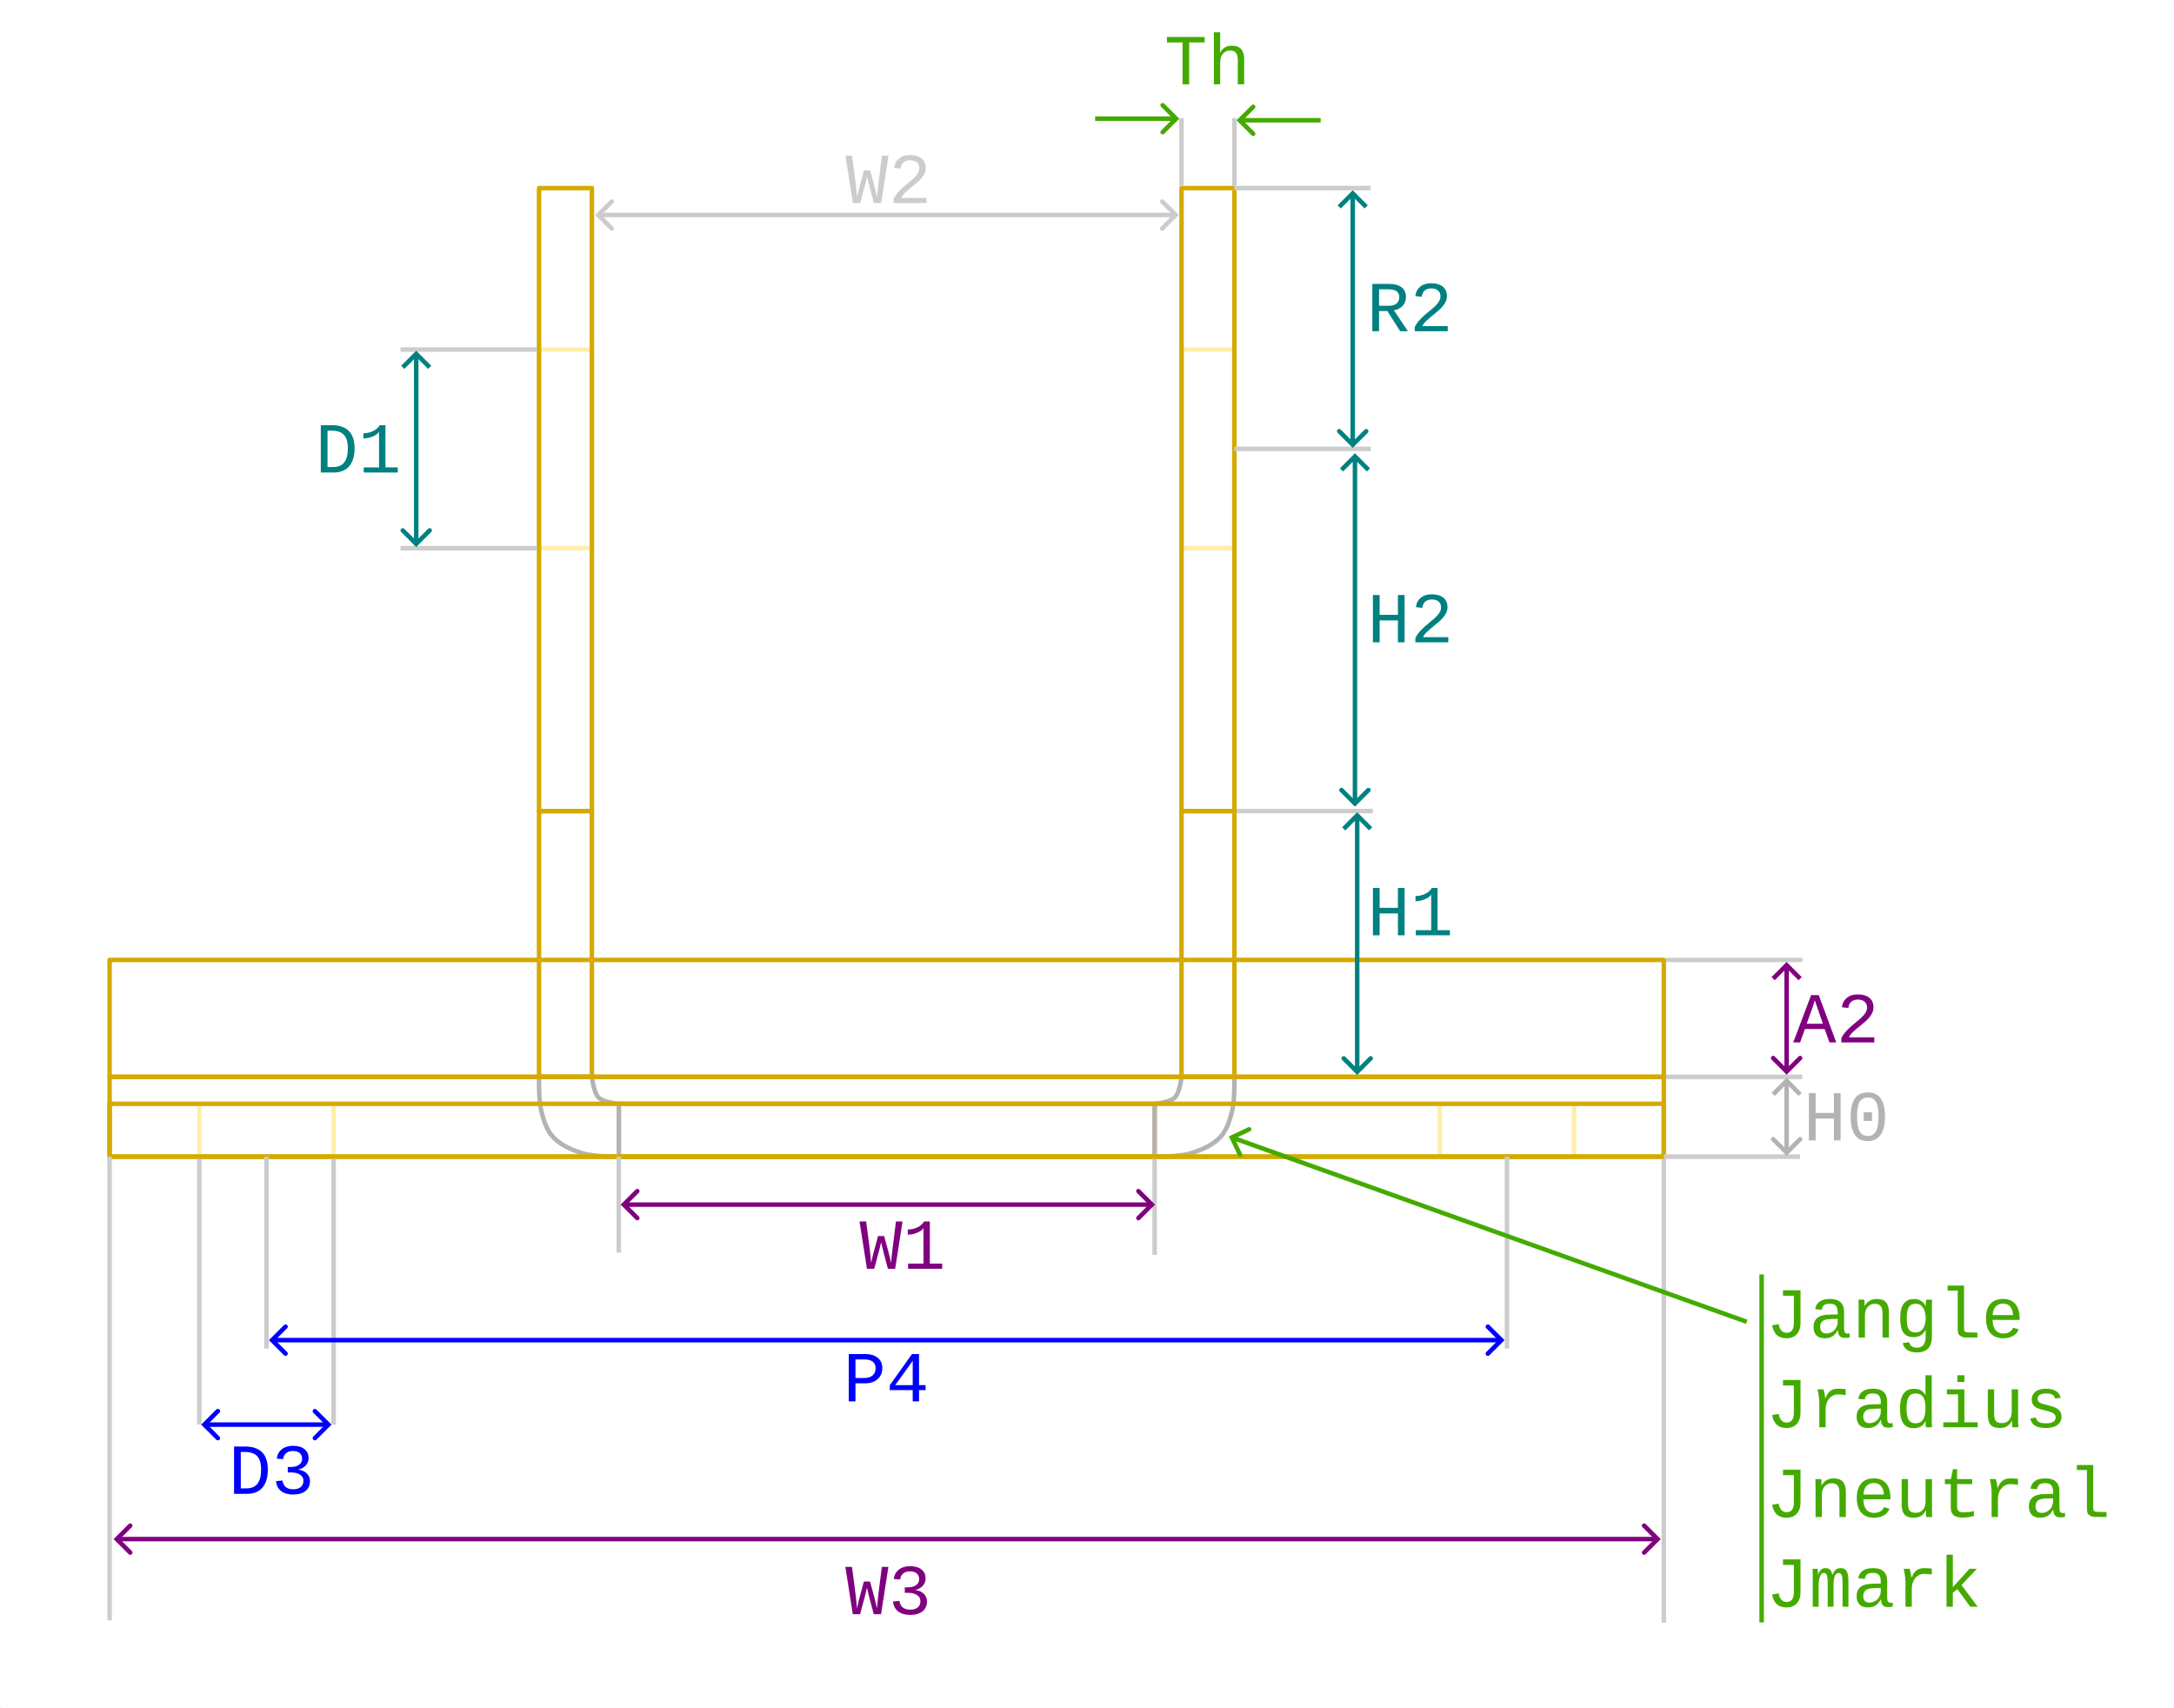
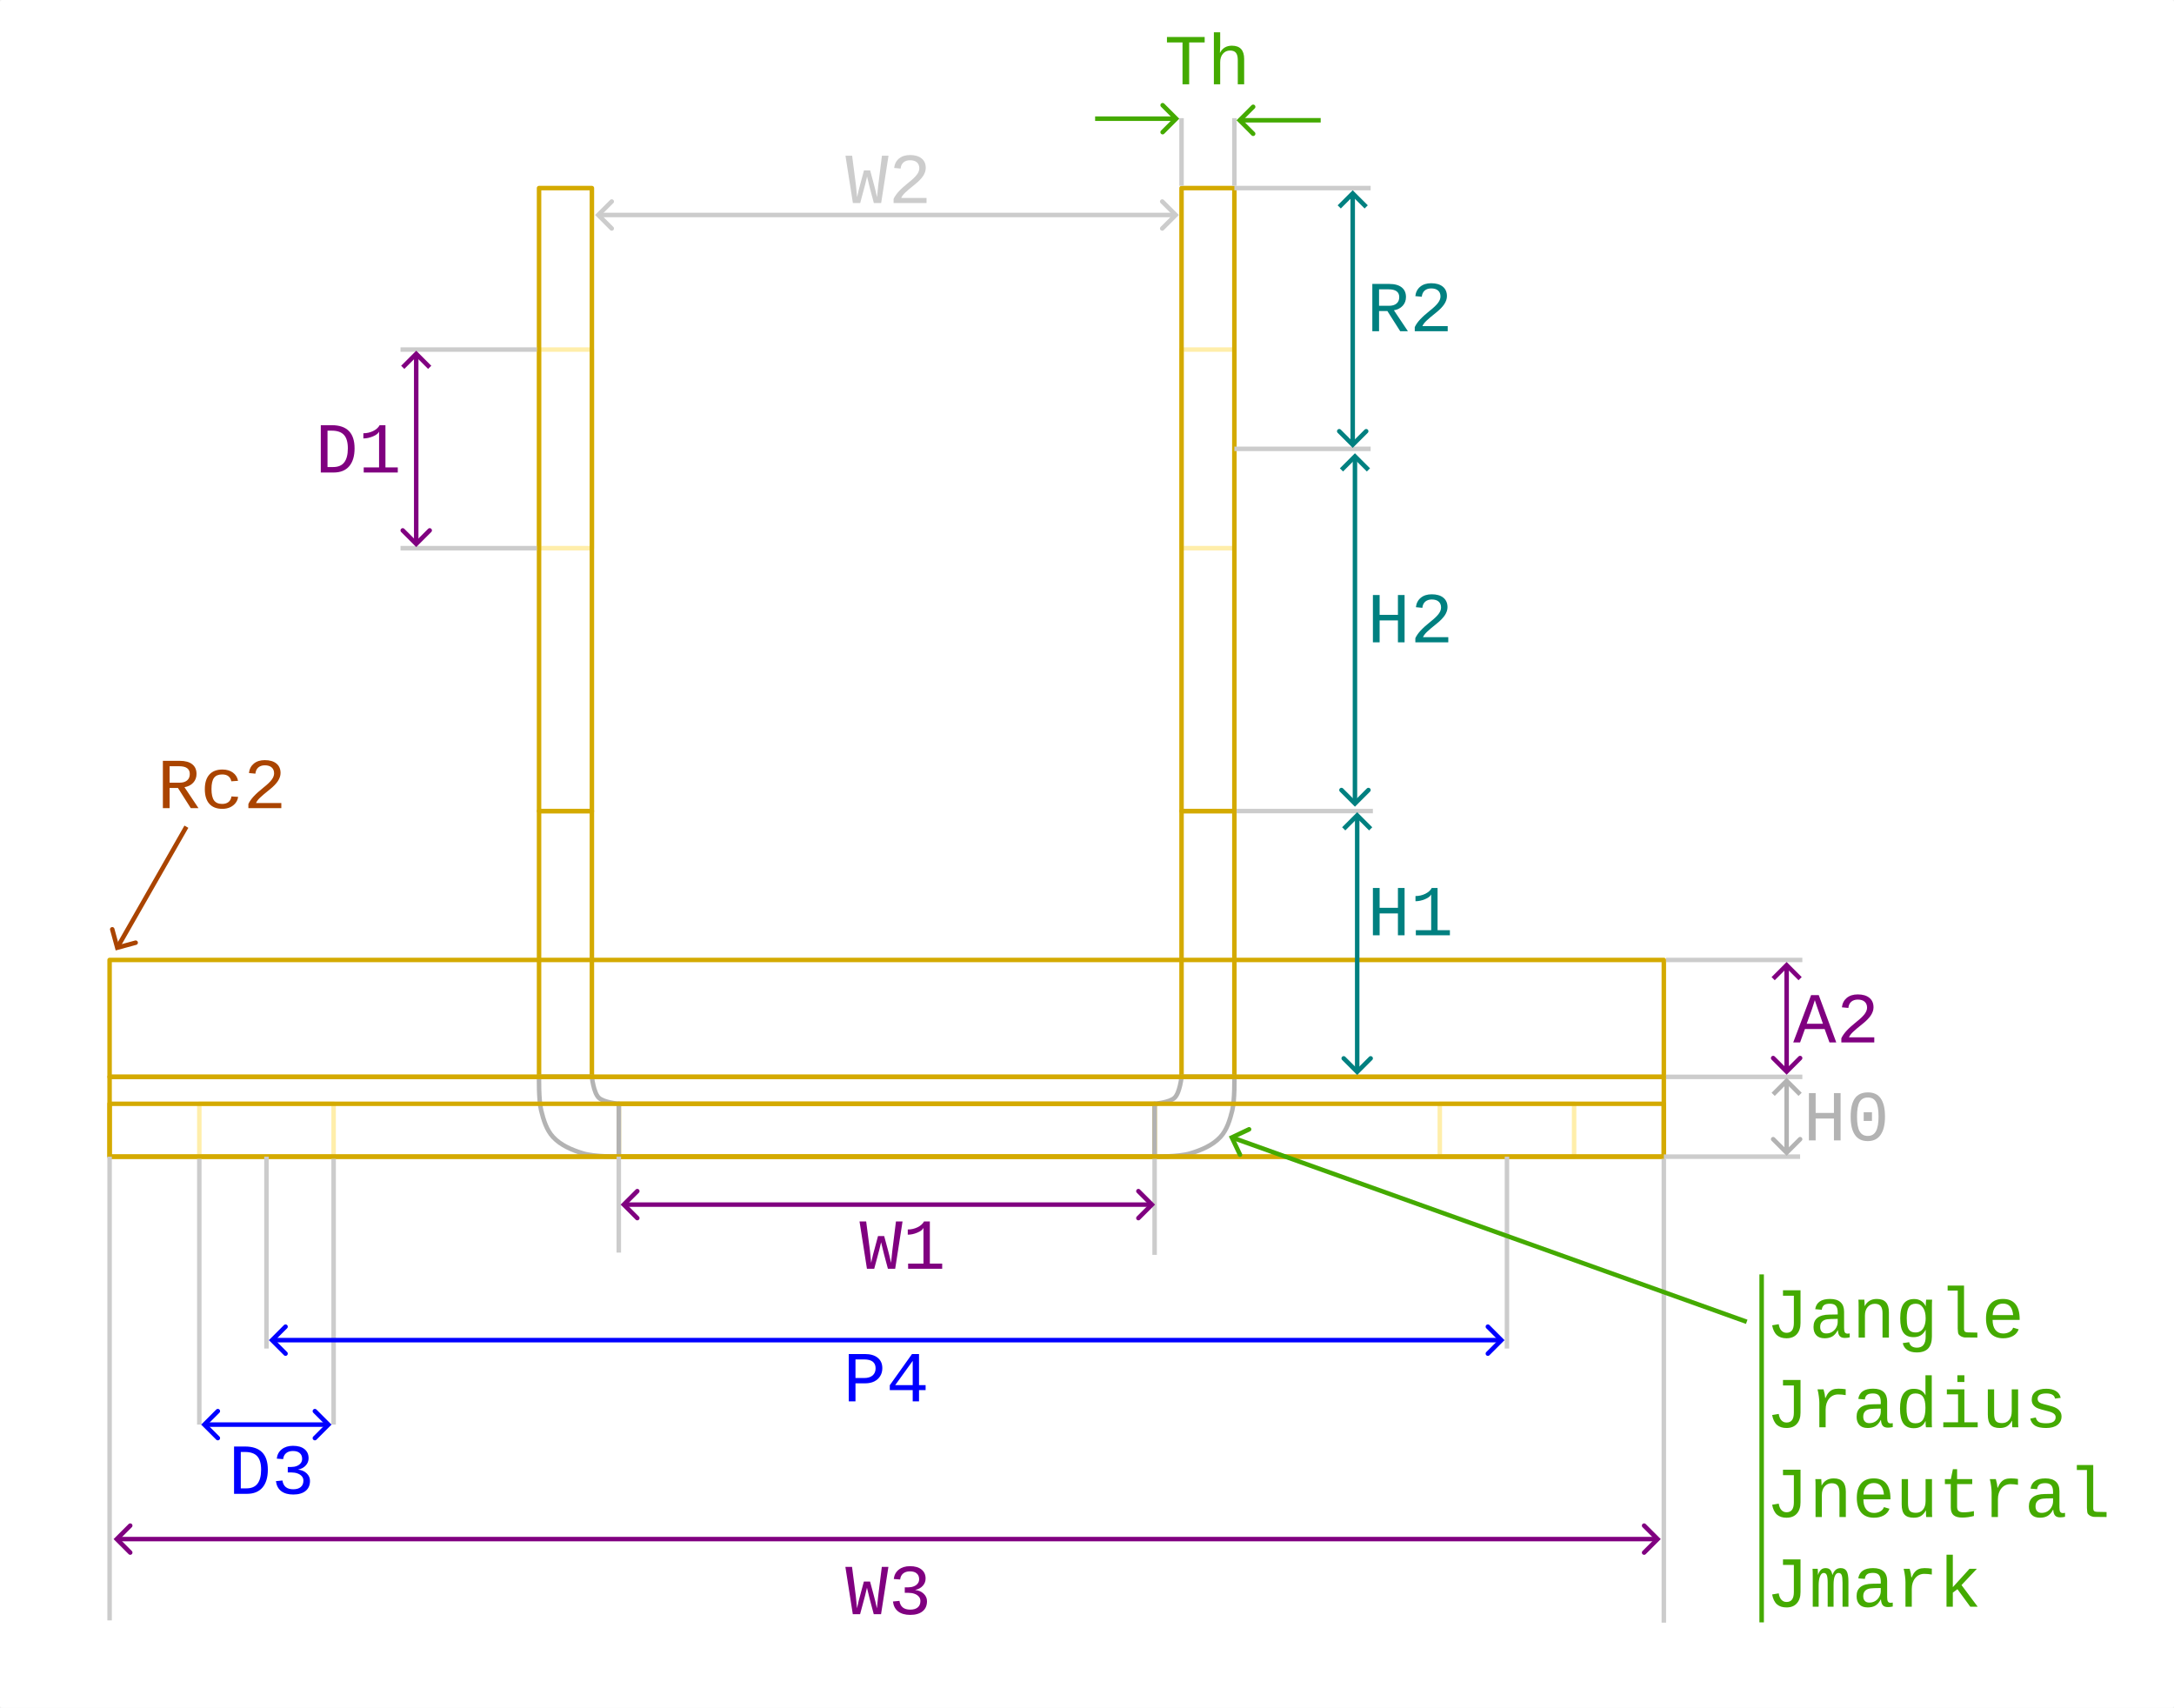
<svg xmlns="http://www.w3.org/2000/svg" width="484.661" height="380.716" viewBox="0 0 128.233 100.731" version="1.1" id="svg1">
  <defs id="defs1">
    <rect x="270.512" y="870.773" width="40.543" height="29.957" id="rect28" />
    <rect x="220.745" y="1209.798" width="57.655" height="30.579" id="rect27" />
    <marker style="overflow:visible" id="ArrowWideRounded" refX="0" refY="0" orient="auto-start-reverse" markerWidth="1" markerHeight="1" viewBox="0 0 1 1" preserveAspectRatio="xMidYMid">
      <path style="fill:none;stroke:context-stroke;stroke-width:1;stroke-linecap:round" d="M 3,-3 0,0 3,3" transform="rotate(180,0.125,0)" id="path2" />
    </marker>
    <marker style="overflow:visible" id="ArrowWideRounded-1-5-2" refX="0" refY="0" orient="auto-start-reverse" markerWidth="1" markerHeight="1" viewBox="0 0 1 1" preserveAspectRatio="xMidYMid">
      <path style="fill:none;stroke:context-stroke;stroke-width:1;stroke-linecap:round" d="M 3,-3 0,0 3,3" transform="rotate(180,0.125,0)" id="path2-0-4-0" />
    </marker>
    <rect x="106.313" y="440.792" width="38.065" height="28.38" id="rect15-8" />
    <marker style="overflow:visible" id="ArrowWideRounded-1-5-2-0" refX="0" refY="0" orient="auto-start-reverse" markerWidth="1" markerHeight="1" viewBox="0 0 1 1" preserveAspectRatio="xMidYMid">
      <path style="fill:none;stroke:context-stroke;stroke-width:1;stroke-linecap:round" d="M 3,-3 0,0 3,3" transform="rotate(180,0.125,0)" id="path2-0-4-0-4" />
    </marker>
    <rect x="106.313" y="440.792" width="38.065" height="28.38" id="rect15-8-2" />
    <marker style="overflow:visible" id="ArrowWideRounded-1-5-2-5" refX="0" refY="0" orient="auto-start-reverse" markerWidth="1" markerHeight="1" viewBox="0 0 1 1" preserveAspectRatio="xMidYMid">
      <path style="fill:none;stroke:context-stroke;stroke-width:1;stroke-linecap:round" d="M 3,-3 0,0 3,3" transform="rotate(180,0.125,0)" id="path2-0-4-0-9" />
    </marker>
    <marker style="overflow:visible" id="ArrowWideRounded-1-5-2-5-6" refX="0" refY="0" orient="auto-start-reverse" markerWidth="1" markerHeight="1" viewBox="0 0 1 1" preserveAspectRatio="xMidYMid">
      <path style="fill:none;stroke:context-stroke;stroke-width:1;stroke-linecap:round" d="M 3,-3 0,0 3,3" transform="rotate(180,0.125,0)" id="path2-0-4-0-9-3" />
    </marker>
    <marker style="overflow:visible" id="ArrowWideRounded-1-7-3-3" refX="0" refY="0" orient="auto-start-reverse" markerWidth="1" markerHeight="1" viewBox="0 0 1 1" preserveAspectRatio="xMidYMid">
      <path style="fill:none;stroke:context-stroke;stroke-width:1;stroke-linecap:round" d="M 3,-3 0,0 3,3" transform="rotate(180,0.125,0)" id="path2-0-5-6-9" />
    </marker>
    <marker style="overflow:visible" id="ArrowWideRounded-1-7-3-4-0" refX="0" refY="0" orient="auto-start-reverse" markerWidth="1" markerHeight="1" viewBox="0 0 1 1" preserveAspectRatio="xMidYMid">
      <path style="fill:none;stroke:context-stroke;stroke-width:1;stroke-linecap:round" d="M 3,-3 0,0 3,3" transform="rotate(180,0.125,0)" id="path2-0-5-6-7-8" />
    </marker>
    <rect x="483.696" y="300.698" width="38.702" height="25.324" id="rect13-8" />
    <marker style="overflow:visible" id="ArrowWideRounded-1-5-2-5-2" refX="0" refY="0" orient="auto-start-reverse" markerWidth="1" markerHeight="1" viewBox="0 0 1 1" preserveAspectRatio="xMidYMid">
      <path style="fill:none;stroke:context-stroke;stroke-width:1;stroke-linecap:round" d="M 3,-3 0,0 3,3" transform="rotate(180,0.125,0)" id="path2-0-4-0-9-1" />
    </marker>
    <rect x="220.745" y="1209.798" width="57.655" height="30.579" id="rect27-8" />
    <marker style="overflow:visible" id="ArrowWide-7-6-7" refX="0" refY="0" orient="auto-start-reverse" markerWidth="1" markerHeight="1" viewBox="0 0 1 1" preserveAspectRatio="xMidYMid">
      <path style="fill:none;stroke:context-stroke;stroke-width:1;stroke-linecap:butt" d="M 3,-3 0,0 3,3" transform="rotate(180,0.125,0)" id="path6-5-1-5" />
    </marker>
    <marker style="overflow:visible" id="ArrowWideRounded-9-2-3" refX="0" refY="0" orient="auto-start-reverse" markerWidth="1" markerHeight="1" viewBox="0 0 1 1" preserveAspectRatio="xMidYMid">
      <path style="fill:none;stroke:context-stroke;stroke-width:1;stroke-linecap:round" d="M 3,-3 0,0 3,3" transform="rotate(180,0.125,0)" id="path2-2-9-5" />
    </marker>
    <rect x="267.584" y="418.944" width="37.39" height="31.984" id="rect6-6" />
    <marker style="overflow:visible" id="ArrowWide-7-6-7-9" refX="0" refY="0" orient="auto-start-reverse" markerWidth="1" markerHeight="1" viewBox="0 0 1 1" preserveAspectRatio="xMidYMid">
      <path style="fill:none;stroke:context-stroke;stroke-width:1;stroke-linecap:butt" d="M 3,-3 0,0 3,3" transform="rotate(180,0.125,0)" id="path6-5-1-5-3" />
    </marker>
    <marker style="overflow:visible" id="ArrowWideRounded-9-2-3-6" refX="0" refY="0" orient="auto-start-reverse" markerWidth="1" markerHeight="1" viewBox="0 0 1 1" preserveAspectRatio="xMidYMid">
      <path style="fill:none;stroke:context-stroke;stroke-width:1;stroke-linecap:round" d="M 3,-3 0,0 3,3" transform="rotate(180,0.125,0)" id="path2-2-9-5-0" />
    </marker>
    <rect x="267.584" y="418.944" width="37.39" height="31.984" id="rect6-6-7" />
    <marker style="overflow:visible" id="ArrowWide-7-6-7-9-7" refX="0" refY="0" orient="auto-start-reverse" markerWidth="1" markerHeight="1" viewBox="0 0 1 1" preserveAspectRatio="xMidYMid">
      <path style="fill:none;stroke:context-stroke;stroke-width:1;stroke-linecap:butt" d="M 3,-3 0,0 3,3" transform="rotate(180,0.125,0)" id="path6-5-1-5-3-5" />
    </marker>
    <marker style="overflow:visible" id="ArrowWideRounded-9-2-3-6-9" refX="0" refY="0" orient="auto-start-reverse" markerWidth="1" markerHeight="1" viewBox="0 0 1 1" preserveAspectRatio="xMidYMid">
      <path style="fill:none;stroke:context-stroke;stroke-width:1;stroke-linecap:round" d="M 3,-3 0,0 3,3" transform="rotate(180,0.125,0)" id="path2-2-9-5-0-2" />
    </marker>
    <rect x="267.584" y="418.944" width="37.39" height="31.984" id="rect6-6-7-6" />
    <marker style="overflow:visible" id="ArrowWide-7-6-7-9-7-4" refX="0" refY="0" orient="auto-start-reverse" markerWidth="1" markerHeight="1" viewBox="0 0 1 1" preserveAspectRatio="xMidYMid">
      <path style="fill:none;stroke:context-stroke;stroke-width:1;stroke-linecap:butt" d="M 3,-3 0,0 3,3" transform="rotate(180,0.125,0)" id="path6-5-1-5-3-5-7" />
    </marker>
    <marker style="overflow:visible" id="ArrowWideRounded-9-2-3-6-9-8" refX="0" refY="0" orient="auto-start-reverse" markerWidth="1" markerHeight="1" viewBox="0 0 1 1" preserveAspectRatio="xMidYMid">
      <path style="fill:none;stroke:context-stroke;stroke-width:1;stroke-linecap:round" d="M 3,-3 0,0 3,3" transform="rotate(180,0.125,0)" id="path2-2-9-5-0-2-4" />
    </marker>
    <rect x="267.584" y="418.944" width="37.39" height="31.984" id="rect6-6-7-0" />
    <marker style="overflow:visible" id="ArrowWide-7-6-7-9-7-45" refX="0" refY="0" orient="auto-start-reverse" markerWidth="1" markerHeight="1" viewBox="0 0 1 1" preserveAspectRatio="xMidYMid">
      <path style="fill:none;stroke:context-stroke;stroke-width:1;stroke-linecap:butt" d="M 3,-3 0,0 3,3" transform="rotate(180,0.125,0)" id="path6-5-1-5-3-5-2" />
    </marker>
    <marker style="overflow:visible" id="ArrowWideRounded-9-2-3-6-9-5" refX="0" refY="0" orient="auto-start-reverse" markerWidth="1" markerHeight="1" viewBox="0 0 1 1" preserveAspectRatio="xMidYMid">
      <path style="fill:none;stroke:context-stroke;stroke-width:1;stroke-linecap:round" d="M 3,-3 0,0 3,3" transform="rotate(180,0.125,0)" id="path2-2-9-5-0-2-47" />
    </marker>
    <marker style="overflow:visible" id="ArrowWide-7-6-7-9-7-45-6" refX="0" refY="0" orient="auto-start-reverse" markerWidth="1" markerHeight="1" viewBox="0 0 1 1" preserveAspectRatio="xMidYMid">
      <path style="fill:none;stroke:context-stroke;stroke-width:1;stroke-linecap:butt" d="M 3,-3 0,0 3,3" transform="rotate(180,0.125,0)" id="path6-5-1-5-3-5-2-8" />
    </marker>
    <marker style="overflow:visible" id="ArrowWideRounded-9-2-3-6-9-5-8" refX="0" refY="0" orient="auto-start-reverse" markerWidth="1" markerHeight="1" viewBox="0 0 1 1" preserveAspectRatio="xMidYMid">
      <path style="fill:none;stroke:context-stroke;stroke-width:1;stroke-linecap:round" d="M 3,-3 0,0 3,3" transform="rotate(180,0.125,0)" id="path2-2-9-5-0-2-47-4" />
    </marker>
    <rect x="521.284" y="397.673" width="24.209" height="19.45" id="rect10-2" />
    <rect x="208.459" y="417.142" width="37.587" height="30.632" id="rect7-1-0" />
    <rect x="528.41" y="400.7" width="85.133" height="81.203" id="rect12-0" />
+     <rect x="93.649" y="286.682" width="38.224" height="35.676" id="rect26-0" />
+     <marker style="overflow:visible" id="ArrowWideRounded-936" refX="0" refY="0" orient="auto-start-reverse" markerWidth="1" markerHeight="1" viewBox="0 0 1 1" preserveAspectRatio="xMidYMid">
+       <path style="fill:none;stroke:context-stroke;stroke-width:1;stroke-linecap:round" d="M 3,-3 0,0 3,3" transform="rotate(180,0.125,0)" id="path2-06" />
+     </marker>
  </defs>
  <g id="layer1" transform="translate(-24.56341,-227.3675)">
    <rect style="fill:#ffffff;stroke:#ffffff;stroke-width:0.265;stroke-linejoin:round" id="rect29" width="127.969" height="100.467" x="24.696" y="227.5" />
+     <text xml:space="preserve" transform="matrix(0.2645833,0,0,0.2645833,9.057942,195.4149)" id="text4-1" style="font-size:16px;line-height:normal;font-family:'Liberation Mono';-inkscape-font-specification:'Liberation Mono';text-decoration-color:#000000;white-space:pre;shape-inside:url(#rect26-0);display:inline;fill:#aa4400;stroke-width:1;-inkscape-stroke:none;stop-color:#000000">
+       <tspan x="93.65" y="300.918" id="tspan1">Rc2</tspan>
+     </text>
+     <path style="fill:#ffffff;stroke:#aa4400;stroke-width:0.265;stroke-linejoin:round;marker-end:url(#ArrowWideRounded-936)" d="m 35.558,276.127 -4.045,7.079" id="path26-8" />
    <rect style="fill:none;stroke:#ffeeaa;stroke-width:0.265;stroke-linejoin:round" id="rect4-1-1-5-3" width="3.117" height="7.922" x="292.47" y="-117.412" transform="rotate(90)" />
    <rect style="fill:none;stroke:#ffeeaa;stroke-width:0.265;stroke-linejoin:round" id="rect4-1-1-5-3-8" width="3.117" height="7.922" x="292.47" y="-44.242" transform="rotate(90)" />
    <rect style="fill:none;stroke:#ffeeaa;stroke-width:0.265;stroke-linejoin:round" id="rect4-1-1" width="3.117" height="11.714" x="56.358" y="247.986" />
    <rect style="fill:none;stroke:#d4aa00;stroke-width:0.265;stroke-linejoin:round" id="rect3-3-3-3" width="15.676" height="3.117" x="275.206" y="-59.476" transform="rotate(90)" />
    <rect style="fill:none;stroke:#d4aa00;stroke-width:0.265;stroke-linejoin:round" id="rect3-3-3" width="36.746" height="3.117" x="238.461" y="-59.476" transform="rotate(90)" />
    <rect style="fill:none;stroke:#d4aa00;stroke-width:0.265;stroke-linejoin:round" id="rect3-3-3-3-6" width="31.605" height="3.117" x="-92.668" y="-295.587" transform="scale(-1)" />
    <path style="fill:none;stroke:#b3b3b3;stroke-width:0.265;stroke-linejoin:round" d="m 59.476,290.882 c 0,0 0.096,0.928 0.405,1.229 0.295,0.288 1.183,0.358 1.183,0.358 v 3.117 c 0,0 -1.434,0.017 -2.11,-0.189 -0.644,-0.196 -1.314,-0.475 -1.77,-0.969 -0.386,-0.418 -0.561,-1.006 -0.698,-1.559 -0.159,-0.645 -0.127,-1.988 -0.127,-1.988 z" id="path27" />
    <rect style="fill:none;stroke:#ffeeaa;stroke-width:0.265;stroke-linejoin:round" id="rect4-1-1-5" width="3.117" height="11.714" x="94.256" y="247.986" />
    <rect style="fill:none;stroke:#d4aa00;stroke-width:0.265;stroke-linejoin:round" id="rect3-3-3-3-9" width="15.676" height="3.117" x="275.206" y="-97.373" transform="rotate(90)" />
    <rect style="fill:none;stroke:#d4aa00;stroke-width:0.265;stroke-linejoin:round" id="rect3-3-3-2" width="36.746" height="3.117" x="238.461" y="-97.373" transform="rotate(90)" />
    <path style="fill:none;stroke:#b3b3b3;stroke-width:0.265;stroke-linejoin:round" d="m 94.256,290.882 c 0,0 -0.096,0.928 -0.405,1.229 -0.295,0.288 -1.183,0.358 -1.183,0.358 v 3.117 c 0,0 1.434,0.017 2.11,-0.189 0.644,-0.196 1.314,-0.475 1.77,-0.969 0.386,-0.418 0.561,-1.006 0.698,-1.559 0.159,-0.645 0.127,-1.988 0.127,-1.988 z" id="path27-2" />
    <rect style="fill:none;stroke:#d4aa00;stroke-width:0.265;stroke-linejoin:round" id="rect3-3-3-3-6-3" width="91.676" height="3.117" x="-122.704" y="-295.587" transform="scale(-1)" />
    <rect style="fill:none;stroke:#d4aa00;stroke-width:0.265;stroke-linejoin:round" id="rect3-3-3-3-6-3-2" width="91.676" height="4.705" x="-122.704" y="-295.587" transform="scale(-1)" />
    <rect style="fill:none;stroke:#d4aa00;stroke-width:0.265;stroke-linejoin:round" id="rect3-3-3-3-6-3-2-5" width="91.676" height="6.896" x="-122.704" y="-290.883" transform="scale(-1)" />
    <path style="fill:#800080;stroke:#cccccc;stroke-width:0.265;stroke-linejoin:round" d="m 113.451,295.587 v 11.318" id="path10-9-0-6-6" />
    <path style="fill:#800080;stroke:#cccccc;stroke-width:0.265;stroke-linejoin:round" d="m 40.281,295.587 v 11.318" id="path10-9-0-6-52" />
    <path style="fill:#800080;stroke:#cccccc;stroke-width:0.265;stroke-linejoin:round" d="m 36.319,295.72 v 15.673" id="path10-9-0-6-52-4" />
    <path style="fill:#800080;stroke:#cccccc;stroke-width:0.265;stroke-linejoin:round" d="m 44.242,295.72 v 15.673" id="path10-9-0-6-52-4-1" />
    <path style="fill:#800080;stroke:#0000ff;stroke-width:0.265;stroke-linejoin:round;marker-start:url(#ArrowWideRounded-1-5-2);marker-end:url(#ArrowWideRounded-1-5-2)" d="m 36.683,311.393 h 7.182" id="path9-0-6-6" />
    <text xml:space="preserve" transform="matrix(0.2645833,0,0,0.2645833,9.905584,195.0824)" id="text15-6" style="font-size:16px;line-height:normal;font-family:'Liberation Mono';-inkscape-font-specification:'Liberation Mono';text-decoration-color:#000000;white-space:pre;shape-inside:url(#rect15-8);display:inline;fill:#0000ff;stroke-width:1;-inkscape-stroke:none;stop-color:#000000">
-       <tspan x="106.312" y="455.029" id="tspan5">D3</tspan>
+       <tspan x="106.312" y="455.029" id="tspan2">D3</tspan>
    </text>
    <path style="fill:#800080;stroke:#0000ff;stroke-width:0.265;stroke-linejoin:round;marker-start:url(#ArrowWideRounded-1-5-2-0);marker-end:url(#ArrowWideRounded-1-5-2-0)" d="M 40.677,306.411 H 113.054" id="path9-0-6-6-7" />
    <text xml:space="preserve" transform="matrix(0.2645833,0,0,0.2645833,46.16373,189.6276)" id="text15-6-1" style="font-size:16px;line-height:normal;font-family:'Liberation Mono';-inkscape-font-specification:'Liberation Mono';text-decoration-color:#000000;white-space:pre;shape-inside:url(#rect15-8-2);display:inline;fill:#0000ff;stroke-width:1;-inkscape-stroke:none;stop-color:#000000">
-       <tspan x="106.312" y="455.029" id="tspan6">P4</tspan>
+       <tspan x="106.312" y="455.029" id="tspan3">P4</tspan>
    </text>
    <path style="fill:#800080;stroke:#cccccc;stroke-width:0.265;stroke-linejoin:round" d="m 61.063,295.587 v 5.659" id="path10-9-0-6-52-49" />
    <path style="fill:#800080;stroke:#cccccc;stroke-width:0.265;stroke-linejoin:round" d="m 92.668,295.72 v 5.659" id="path10-9-0-6-52-49-7" />
    <path style="fill:#800080;stroke:#800080;stroke-width:0.265;stroke-linejoin:round;marker-start:url(#ArrowWideRounded-1-5-2-5);marker-end:url(#ArrowWideRounded-1-5-2-5)" d="M 61.425,298.417 H 92.44" id="path9-0-6-6-73" />
    <text xml:space="preserve" transform="matrix(0.2645833,0,0,0.2645833,16.85584,-21.65976)" id="text27" style="font-size:16px;line-height:normal;font-family:'Liberation Mono';-inkscape-font-specification:'Liberation Mono';text-decoration-color:#000000;white-space:pre;shape-inside:url(#rect27);display:inline;fill:#800080;stroke-width:1;-inkscape-stroke:none;stop-color:#000000">
-       <tspan x="220.746" y="1224.035" id="tspan7">W1</tspan>
+       <tspan x="220.746" y="1224.035" id="tspan4">W1</tspan>
    </text>
    <path style="fill:#800080;stroke:#cccccc;stroke-width:0.265;stroke-linejoin:round;marker-start:url(#ArrowWideRounded-1-5-2-5-6);marker-end:url(#ArrowWideRounded-1-5-2-5-6)" d="M 59.917,240.048 H 93.846" id="path9-0-6-6-73-1" />
    <text xml:space="preserve" transform="matrix(0.2645833,0,0,0.2645833,2.860532,5.184714)" id="text28" style="font-size:16px;line-height:normal;font-family:'Liberation Mono';-inkscape-font-specification:'Liberation Mono';text-decoration-color:#000000;white-space:pre;shape-inside:url(#rect28);display:inline;fill:#cccccc;stroke-width:1;-inkscape-stroke:none;stop-color:#000000">
-       <tspan x="270.512" y="885.01" id="tspan8">W2</tspan>
+       <tspan x="270.512" y="885.01" id="tspan5">W2</tspan>
    </text>
    <path style="fill:#800080;stroke:#44aa00;stroke-width:0.265;stroke-linejoin:round;marker-end:url(#ArrowWideRounded-1-7-3-3)" d="m 89.159,234.367 h 4.711" id="path9-0-9-3-9" />
    <path style="fill:#800080;stroke:#cccccc;stroke-width:0.265;stroke-linejoin:round" d="M 97.373,238.461 H 105.411" id="path10-2-9-6" />
    <path style="fill:#800080;stroke:#cccccc;stroke-width:0.265;stroke-linejoin:round" d="m 94.256,238.328 v -3.993" id="path10-2-9-7-3" />
    <path style="fill:#800080;stroke:#cccccc;stroke-width:0.265;stroke-linejoin:round" d="m 97.373,238.328 v -3.993" id="path10-2-9-7-8-8" />
    <path style="fill:#800080;stroke:#44aa00;stroke-width:0.265;stroke-linejoin:round;marker-end:url(#ArrowWideRounded-1-7-3-4-0)" d="M 102.464,234.462 H 97.752" id="path9-0-9-3-5-5" />
    <text xml:space="preserve" transform="matrix(0.2645833,0,0,0.2645833,-34.73862,149.0139)" id="text13-6" style="font-size:16px;line-height:normal;font-family:'Liberation Mono';-inkscape-font-specification:'Liberation Mono';text-decoration-color:#000000;white-space:pre;shape-inside:url(#rect13-8);display:inline;fill:#44aa00;stroke-width:1;-inkscape-stroke:none;stop-color:#000000">
-       <tspan x="483.697" y="314.934" id="tspan9">Th</tspan>
+       <tspan x="483.697" y="314.934" id="tspan6">Th</tspan>
    </text>
    <path style="fill:#800080;stroke:#cccccc;stroke-width:0.265;stroke-linejoin:round" d="m 97.373,253.842 h 8.038" id="path10-2-9-6-4" />
    <path style="fill:#800080;stroke:#cccccc;stroke-width:0.265;stroke-linejoin:round" d="m 97.505,275.206 h 8.038" id="path10-2-9-6-4-0" />
    <path style="fill:#800080;stroke:#cccccc;stroke-width:0.265;stroke-linejoin:round" d="m 31.028,295.587 v 27.354" id="path10-9-0-6-52-4-7" />
    <path style="fill:#800080;stroke:#cccccc;stroke-width:0.265;stroke-linejoin:round" d="m 122.704,295.72 v 27.354" id="path10-9-0-6-52-4-7-5" />
    <path style="fill:#800080;stroke:#800080;stroke-width:0.265;stroke-linejoin:round;marker-start:url(#ArrowWideRounded-1-5-2-5-2);marker-end:url(#ArrowWideRounded-1-5-2-5-2)" d="M 31.516,318.145 H 122.27" id="path9-0-6-6-73-7" />
    <text xml:space="preserve" transform="matrix(0.2645833,0,0,0.2645833,16.0219,-1.284981)" id="text27-7" style="font-size:16px;line-height:normal;font-family:'Liberation Mono';-inkscape-font-specification:'Liberation Mono';text-decoration-color:#000000;white-space:pre;shape-inside:url(#rect27-8);display:inline;fill:#800080;stroke-width:1;-inkscape-stroke:none;stop-color:#000000">
-       <tspan x="220.746" y="1224.035" id="tspan10">W3</tspan>
+       <tspan x="220.746" y="1224.035" id="tspan7">W3</tspan>
    </text>
    <path style="fill:#800080;stroke:#cccccc;stroke-width:0.265;stroke-linejoin:round" d="m 48.188,247.986 h 8.038" id="path10-2-9-6-4-1" />
    <path style="fill:#800080;stroke:#cccccc;stroke-width:0.265;stroke-linejoin:round" d="m 48.188,259.699 h 8.038" id="path10-2-9-6-4-1-3" />
    <path style="fill:#800080;stroke:#cccccc;stroke-width:0.265;stroke-linejoin:round" d="m 122.836,283.987 h 8.038" id="path10-2-9-6-4-0-0" />
    <path style="fill:none;stroke:#008080;stroke-width:0.265;stroke-linejoin:round;marker-start:url(#ArrowWide-7-6-7);marker-end:url(#ArrowWideRounded-9-2-3)" d="m 104.353,238.842 v 14.689" id="path5-9-9-1" />
    <text xml:space="preserve" transform="matrix(0.2645833,0,0,0.2645833,34.37628,132.2924)" id="text6-2" style="font-size:16px;line-height:normal;font-family:'Liberation Mono';-inkscape-font-specification:'Liberation Mono';text-decoration-color:#000000;white-space:pre;shape-inside:url(#rect6-6);display:inline;fill:#008080;stroke-width:1;-inkscape-stroke:none;stop-color:#000000">
-       <tspan x="267.584" y="433.18" id="tspan11">R2</tspan>
+       <tspan x="267.584" y="433.18" id="tspan8">R2</tspan>
    </text>
    <path style="fill:none;stroke:#008080;stroke-width:0.265;stroke-linejoin:round;marker-start:url(#ArrowWide-7-6-7-9);marker-end:url(#ArrowWideRounded-9-2-3-6)" d="m 104.485,254.354 v 20.34" id="path5-9-9-1-6" />
    <text xml:space="preserve" transform="matrix(0.2645833,0,0,0.2645833,34.41038,150.6394)" id="text6-2-0" style="font-size:16px;line-height:normal;font-family:'Liberation Mono';-inkscape-font-specification:'Liberation Mono';text-decoration-color:#000000;white-space:pre;shape-inside:url(#rect6-6-7);display:inline;fill:#008080;stroke-width:1;-inkscape-stroke:none;stop-color:#000000">
-       <tspan x="267.584" y="433.18" id="tspan12">H2</tspan>
+       <tspan x="267.584" y="433.18" id="tspan9">H2</tspan>
    </text>
    <path style="fill:none;stroke:#008080;stroke-width:0.265;stroke-linejoin:round;marker-start:url(#ArrowWide-7-6-7-9-7);marker-end:url(#ArrowWideRounded-9-2-3-6-9)" d="m 104.617,275.525 v 14.995" id="path5-9-9-1-6-9" />
    <text xml:space="preserve" transform="matrix(0.2645833,0,0,0.2645833,34.41038,167.9198)" id="text6-2-0-9" style="font-size:16px;line-height:normal;font-family:'Liberation Mono';-inkscape-font-specification:'Liberation Mono';text-decoration-color:#000000;white-space:pre;shape-inside:url(#rect6-6-7-6);display:inline;fill:#008080;stroke-width:1;-inkscape-stroke:none;stop-color:#000000">
-       <tspan x="267.584" y="433.18" id="tspan13">H1</tspan>
+       <tspan x="267.584" y="433.18" id="tspan10">H1</tspan>
    </text>
-     <path style="fill:none;stroke:#008080;stroke-width:0.265;stroke-linejoin:round;marker-start:url(#ArrowWide-7-6-7-9-7-4);marker-end:url(#ArrowWideRounded-9-2-3-6-9-8)" d="m 49.114,248.305 v 11.075" id="path5-9-9-1-6-9-3" />
-     <text xml:space="preserve" transform="matrix(0.2645833,0,0,0.2645833,-27.64857,140.6244)" id="text6-2-0-2" style="font-size:16px;line-height:normal;font-family:'Liberation Mono';-inkscape-font-specification:'Liberation Mono';text-decoration-color:#000000;white-space:pre;shape-inside:url(#rect6-6-7-0);display:inline;fill:#008080;stroke-width:1;-inkscape-stroke:none;stop-color:#000000">
-       <tspan x="267.584" y="433.18" id="tspan14">D1</tspan>
+     <path style="fill:none;stroke:#800080;stroke-width:0.265;stroke-linejoin:round;marker-start:url(#ArrowWide-7-6-7-9-7-4);marker-end:url(#ArrowWideRounded-9-2-3-6-9-8)" d="m 49.114,248.305 v 11.075" id="path5-9-9-1-6-9-3" />
+     <text xml:space="preserve" transform="matrix(0.2645833,0,0,0.2645833,-27.64857,140.6244)" id="text6-2-0-2" style="font-size:16px;line-height:normal;font-family:'Liberation Mono';-inkscape-font-specification:'Liberation Mono';text-decoration-color:#000000;white-space:pre;shape-inside:url(#rect6-6-7-0);display:inline;fill:#800080;stroke-width:1;-inkscape-stroke:none;stop-color:#000000">
+       <tspan x="267.584" y="433.18" id="tspan11">D1</tspan>
    </text>
    <path style="fill:#800080;stroke:#cccccc;stroke-width:0.265;stroke-linejoin:round" d="m 122.836,290.883 h 8.038" id="path10-2-9-6-4-0-0-4" />
    <path style="fill:#800080;stroke:#cccccc;stroke-width:0.265;stroke-linejoin:round" d="m 122.704,295.587 h 8.038" id="path10-2-9-6-4-0-0-4-9" />
    <path style="fill:none;stroke:#800080;stroke-width:0.265;stroke-linejoin:round;marker-start:url(#ArrowWide-7-6-7-9-7-45);marker-end:url(#ArrowWideRounded-9-2-3-6-9-5)" d="m 129.948,284.361 v 6.141" id="path5-9-9-1-6-9-30" />
    <path style="fill:none;stroke:#b3b3b3;stroke-width:0.265;stroke-linejoin:round;marker-start:url(#ArrowWide-7-6-7-9-7-45-6);marker-end:url(#ArrowWideRounded-9-2-3-6-9-5-8)" d="m 129.948,291.184 v 4.102" id="path5-9-9-1-6-9-30-4" />
    <text xml:space="preserve" transform="matrix(0.2645833,0,0,0.2645833,-7.58561,179.8661)" id="text10-1" style="font-size:16px;line-height:normal;font-family:'Liberation Mono';-inkscape-font-specification:'Liberation Mono';text-decoration-color:#000000;white-space:pre;shape-inside:url(#rect10-2);display:inline;fill:#800080;stroke-width:1;-inkscape-stroke:none;stop-color:#000000">
-       <tspan x="521.283" y="411.91" id="tspan15">A2</tspan>
+       <tspan x="521.283" y="411.91" id="tspan12">A2</tspan>
    </text>
    <text xml:space="preserve" transform="matrix(0.2645833,0,0,0.2645833,75.7718,180.4946)" id="text7-8-2" style="font-size:16px;line-height:normal;font-family:'Liberation Mono';-inkscape-font-specification:'Liberation Mono';text-decoration-color:#000000;white-space:pre;shape-inside:url(#rect7-1-0);display:inline;fill:#b3b3b3;stroke-width:1;-inkscape-stroke:none;stop-color:#000000">
-       <tspan x="208.459" y="431.379" id="tspan16">H0</tspan>
+       <tspan x="208.459" y="431.379" id="tspan13">H0</tspan>
    </text>
    <path style="fill:#800080;stroke:#44aa00;stroke-width:0.265;stroke-linejoin:round;stroke-dasharray:none" d="m 128.474,302.531 v 20.524" id="path12-5" />
    <text xml:space="preserve" transform="matrix(0.2645833,0,0,0.2645833,-11.07972,196.4738)" id="text12-9" style="font-size:16px;line-height:normal;font-family:'Liberation Mono';-inkscape-font-specification:'Liberation Mono';text-decoration-color:#000000;white-space:pre;shape-inside:url(#rect12-0);display:inline;fill:#44aa00;stroke-width:1;-inkscape-stroke:none;stop-color:#000000">
-       <tspan x="528.41" y="414.936" id="tspan17">Jangle
+       <tspan x="528.41" y="414.936" id="tspan14">Jangle
</tspan>
-       <tspan x="528.41" y="434.936" id="tspan18">Jradius
+       <tspan x="528.41" y="434.936" id="tspan15">Jradius
</tspan>
-       <tspan x="528.41" y="454.936" id="tspan19">Jneutral
+       <tspan x="528.41" y="454.936" id="tspan16">Jneutral
</tspan>
-       <tspan x="528.41" y="474.936" id="tspan20">Jmark
+       <tspan x="528.41" y="474.936" id="tspan17">Jmark
</tspan>
    </text>
    <path style="fill:#cccccc;stroke:#44aa00;stroke-width:0.265;stroke-linejoin:round;marker-start:url(#ArrowWideRounded)" d="m 97.286,294.478 30.308,10.851" id="path14" />
  </g>
</svg>
